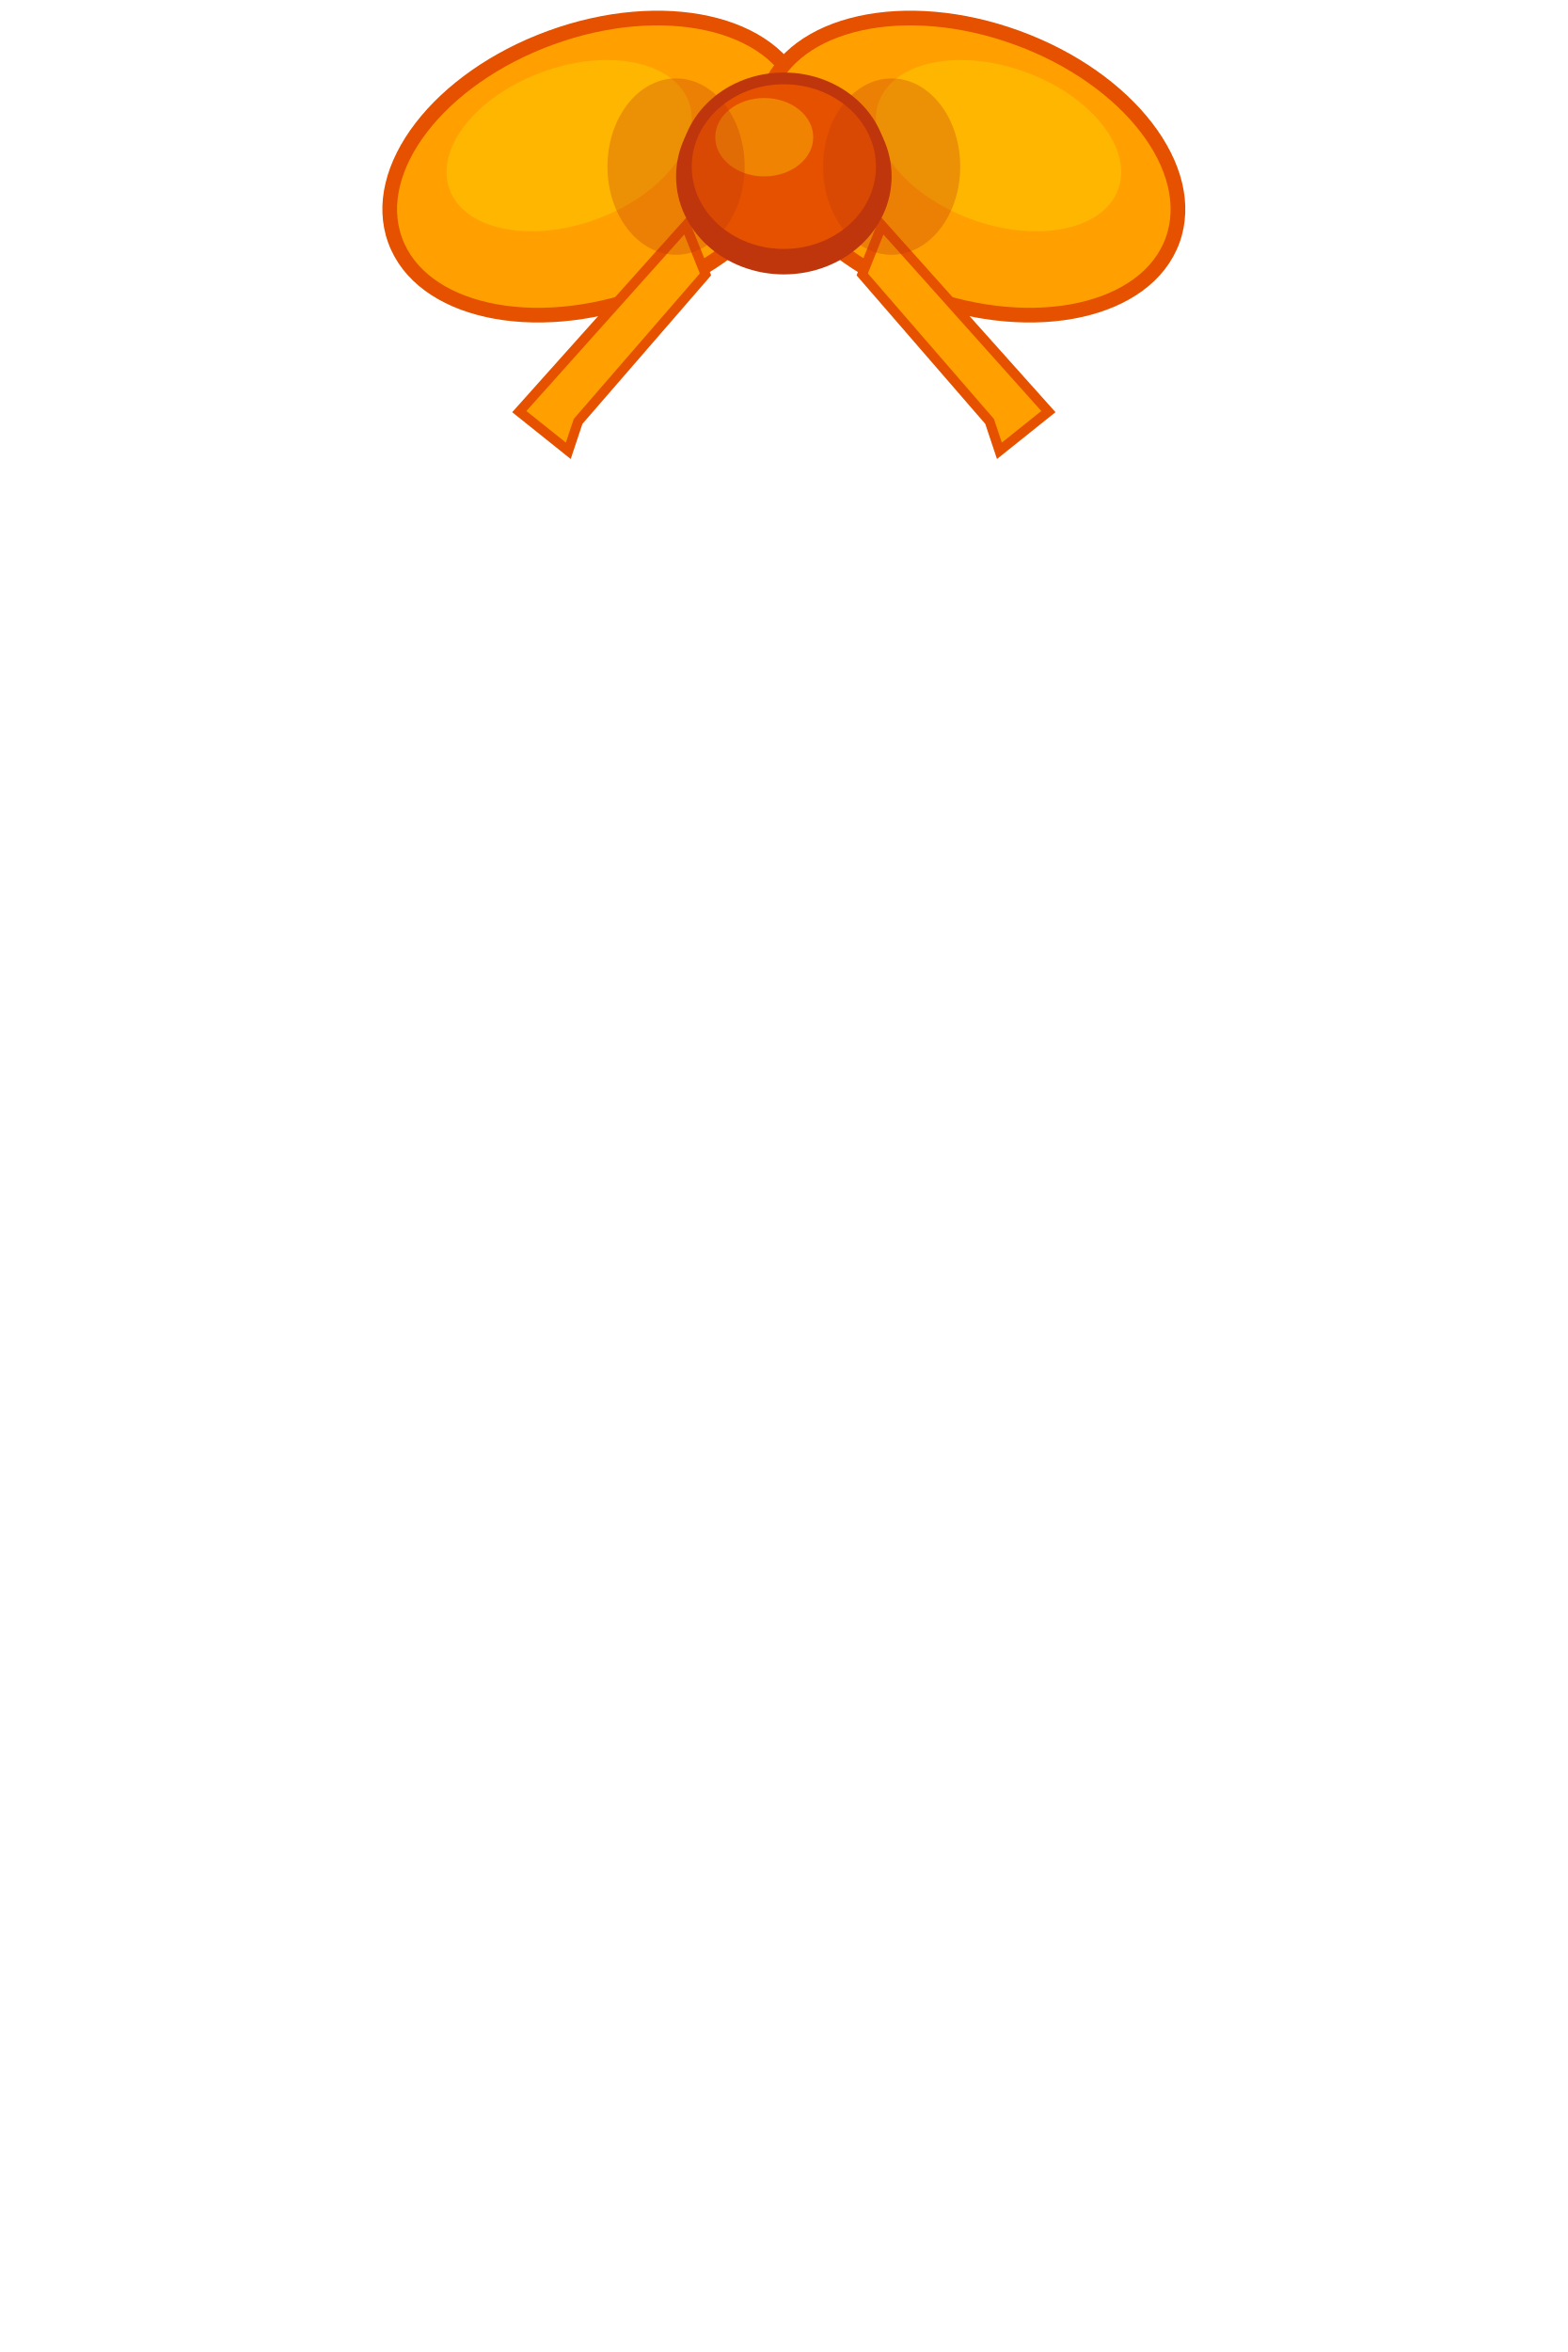
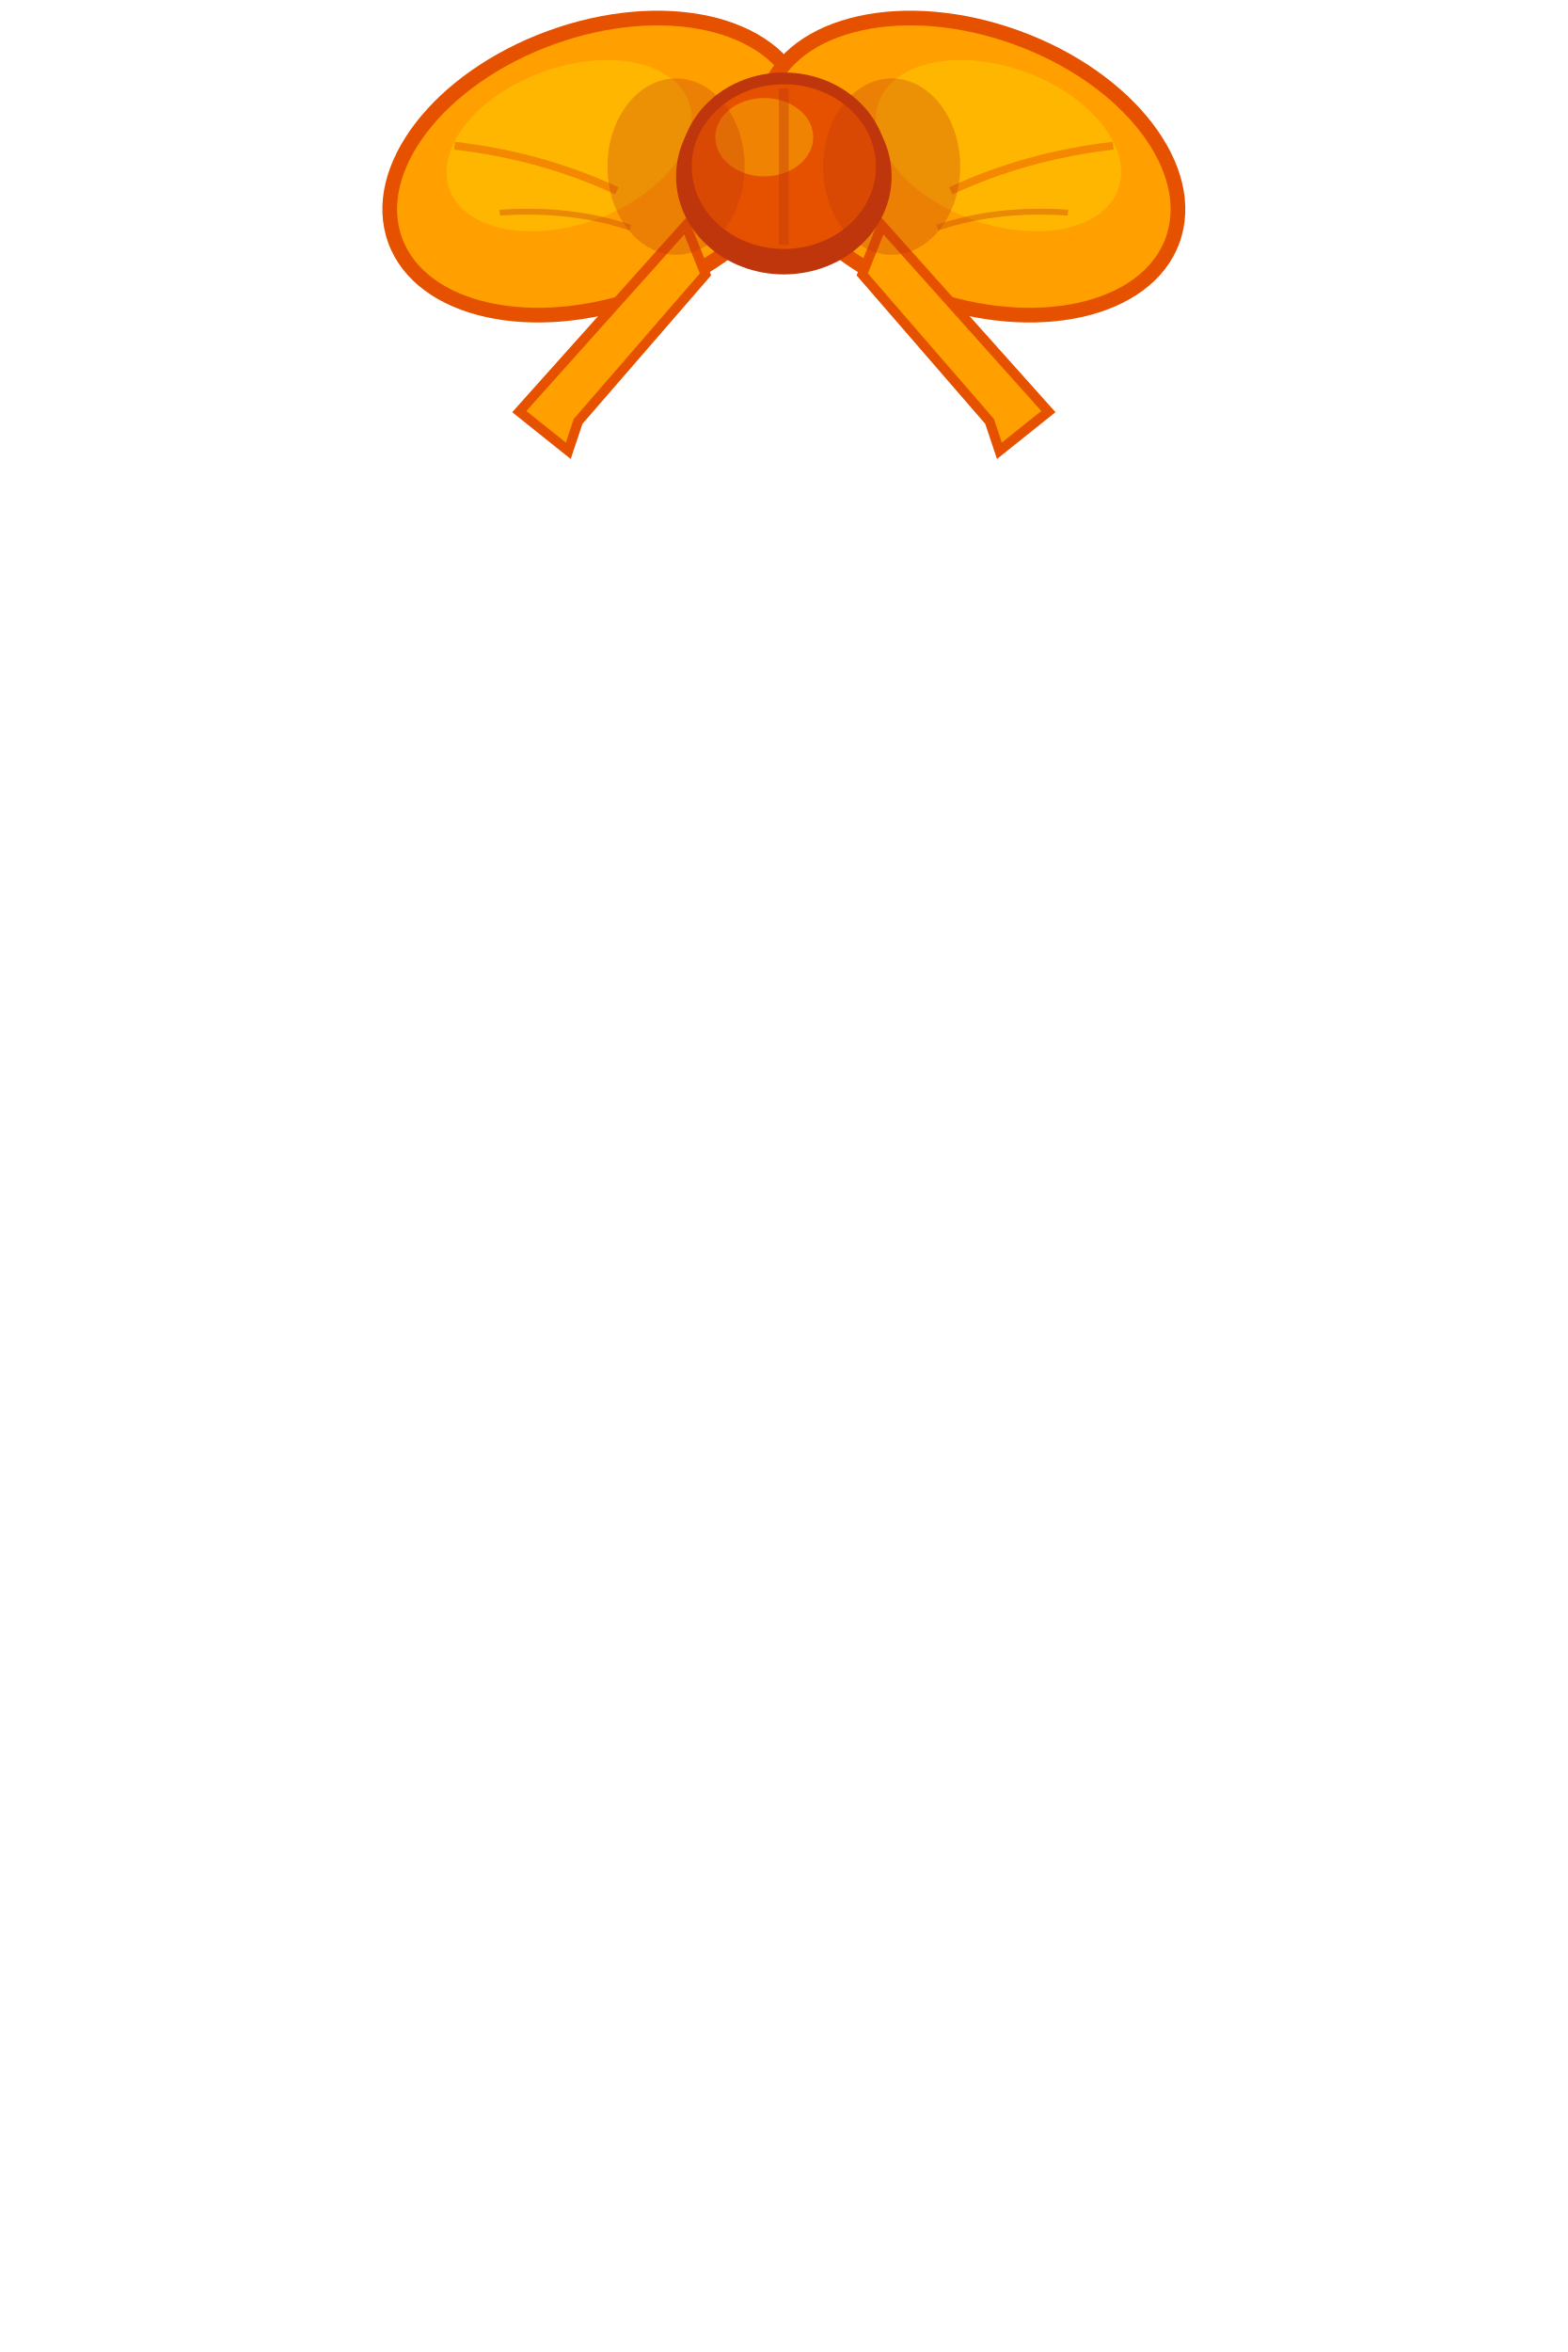
<svg xmlns="http://www.w3.org/2000/svg" viewBox="0 0 160 240">
  <ellipse cx="61" cy="17" rx="22" ry="14" fill="#ffa000" stroke="#e65100" stroke-width="1.5" transform="rotate(-20 61 17)" />
  <ellipse cx="59" cy="14" rx="13" ry="8" fill="#ffcc02" opacity="0.5" transform="rotate(-20 61 17)" />
+   <path d="M 48 10 Q 56 14 62 20" fill="none" stroke="#e65100" stroke-width="0.8" opacity="0.45" transform="rotate(-20 61 17)" />
+   <path d="M 50 18 Q 57 20 62 24" fill="none" stroke="#bf360c" stroke-width="0.6" opacity="0.35" transform="rotate(-20 61 17)" />
  <ellipse cx="99" cy="17" rx="22" ry="14" fill="#ffa000" stroke="#e65100" stroke-width="1.5" transform="rotate(20 99 17)" />
  <ellipse cx="101" cy="14" rx="13" ry="8" fill="#ffcc02" opacity="0.5" transform="rotate(20 99 17)" />
+   <path d="M 112 10 Q 104 14 98 20" fill="none" stroke="#e65100" stroke-width="0.8" opacity="0.45" transform="rotate(20 99 17)" />
+   <path d="M 110 18 Q 103 20 98 24" fill="none" stroke="#bf360c" stroke-width="0.6" opacity="0.35" transform="rotate(20 99 17)" />
  <path d="M 70 23 L 53 42 L 58 46 L 59 43 L 72 28 Z" fill="#ffa000" stroke="#e65100" stroke-width="1" />
  <path d="M 90 23 L 107 42 L 102 46 L 101 43 L 88 28 Z" fill="#ffa000" stroke="#e65100" stroke-width="1" />
  <ellipse cx="80" cy="18" rx="11" ry="10" fill="#bf360c" />
  <ellipse cx="80" cy="17" rx="10" ry="9" fill="#e65100" stroke="#bf360c" stroke-width="1.2" />
  <ellipse cx="78" cy="14" rx="5" ry="4" fill="#ffcc02" opacity="0.4" />
+   <line x1="80" y1="9" x2="80" y2="25" stroke="#bf360c" stroke-width="1" opacity="0.4" />
  <ellipse cx="69" cy="17" rx="7" ry="9" fill="#bf360c" opacity="0.3" />
  <ellipse cx="91" cy="17" rx="7" ry="9" fill="#bf360c" opacity="0.3" />
</svg>
